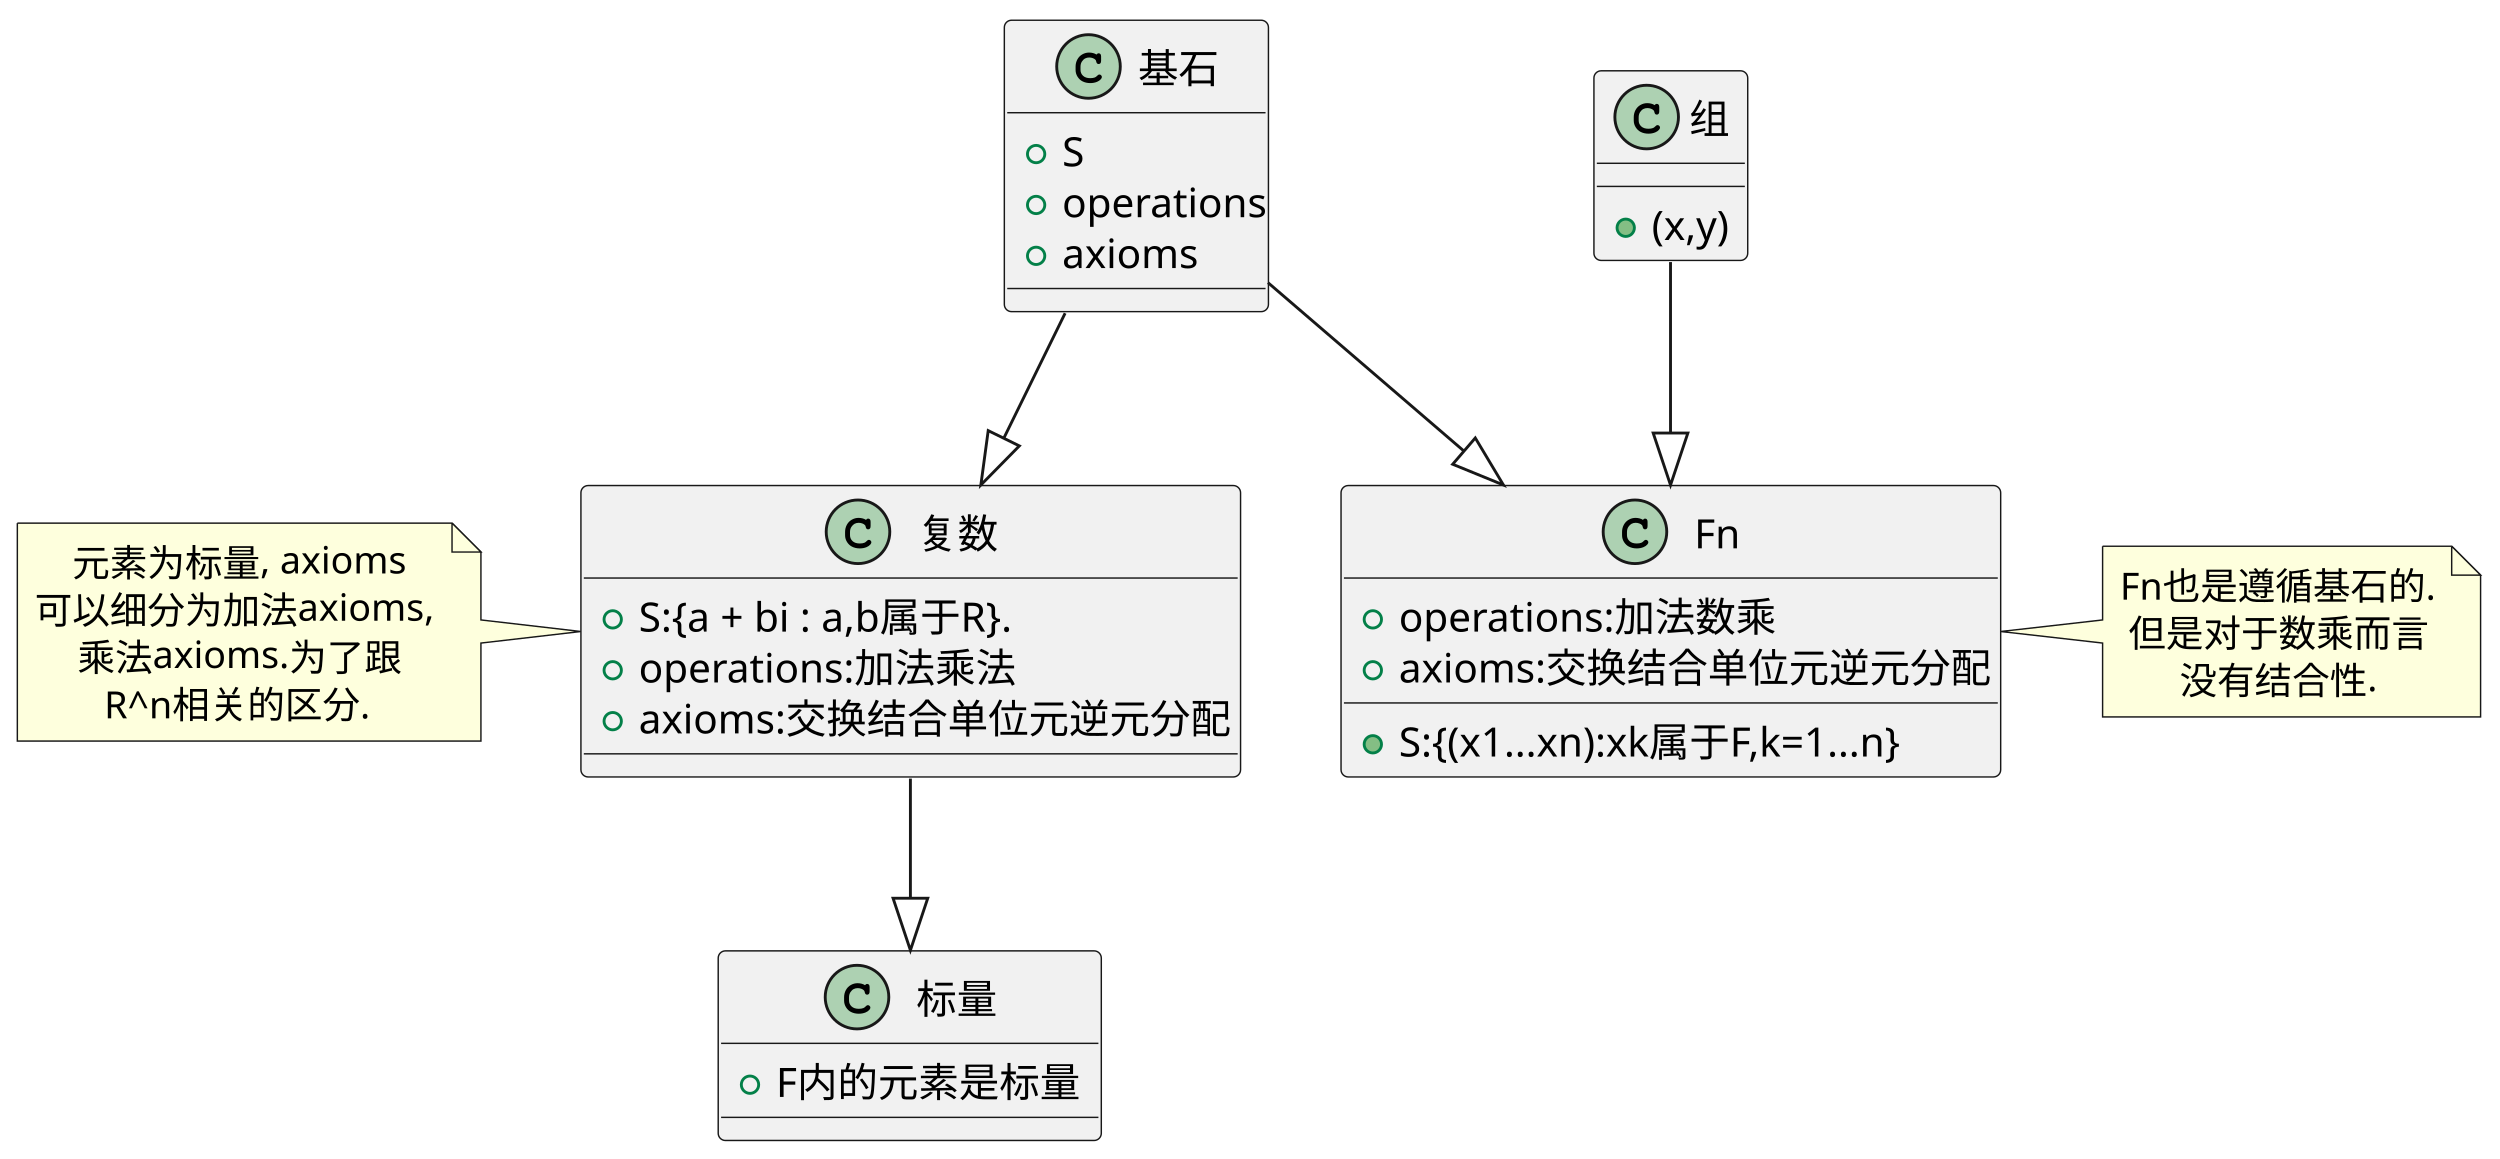
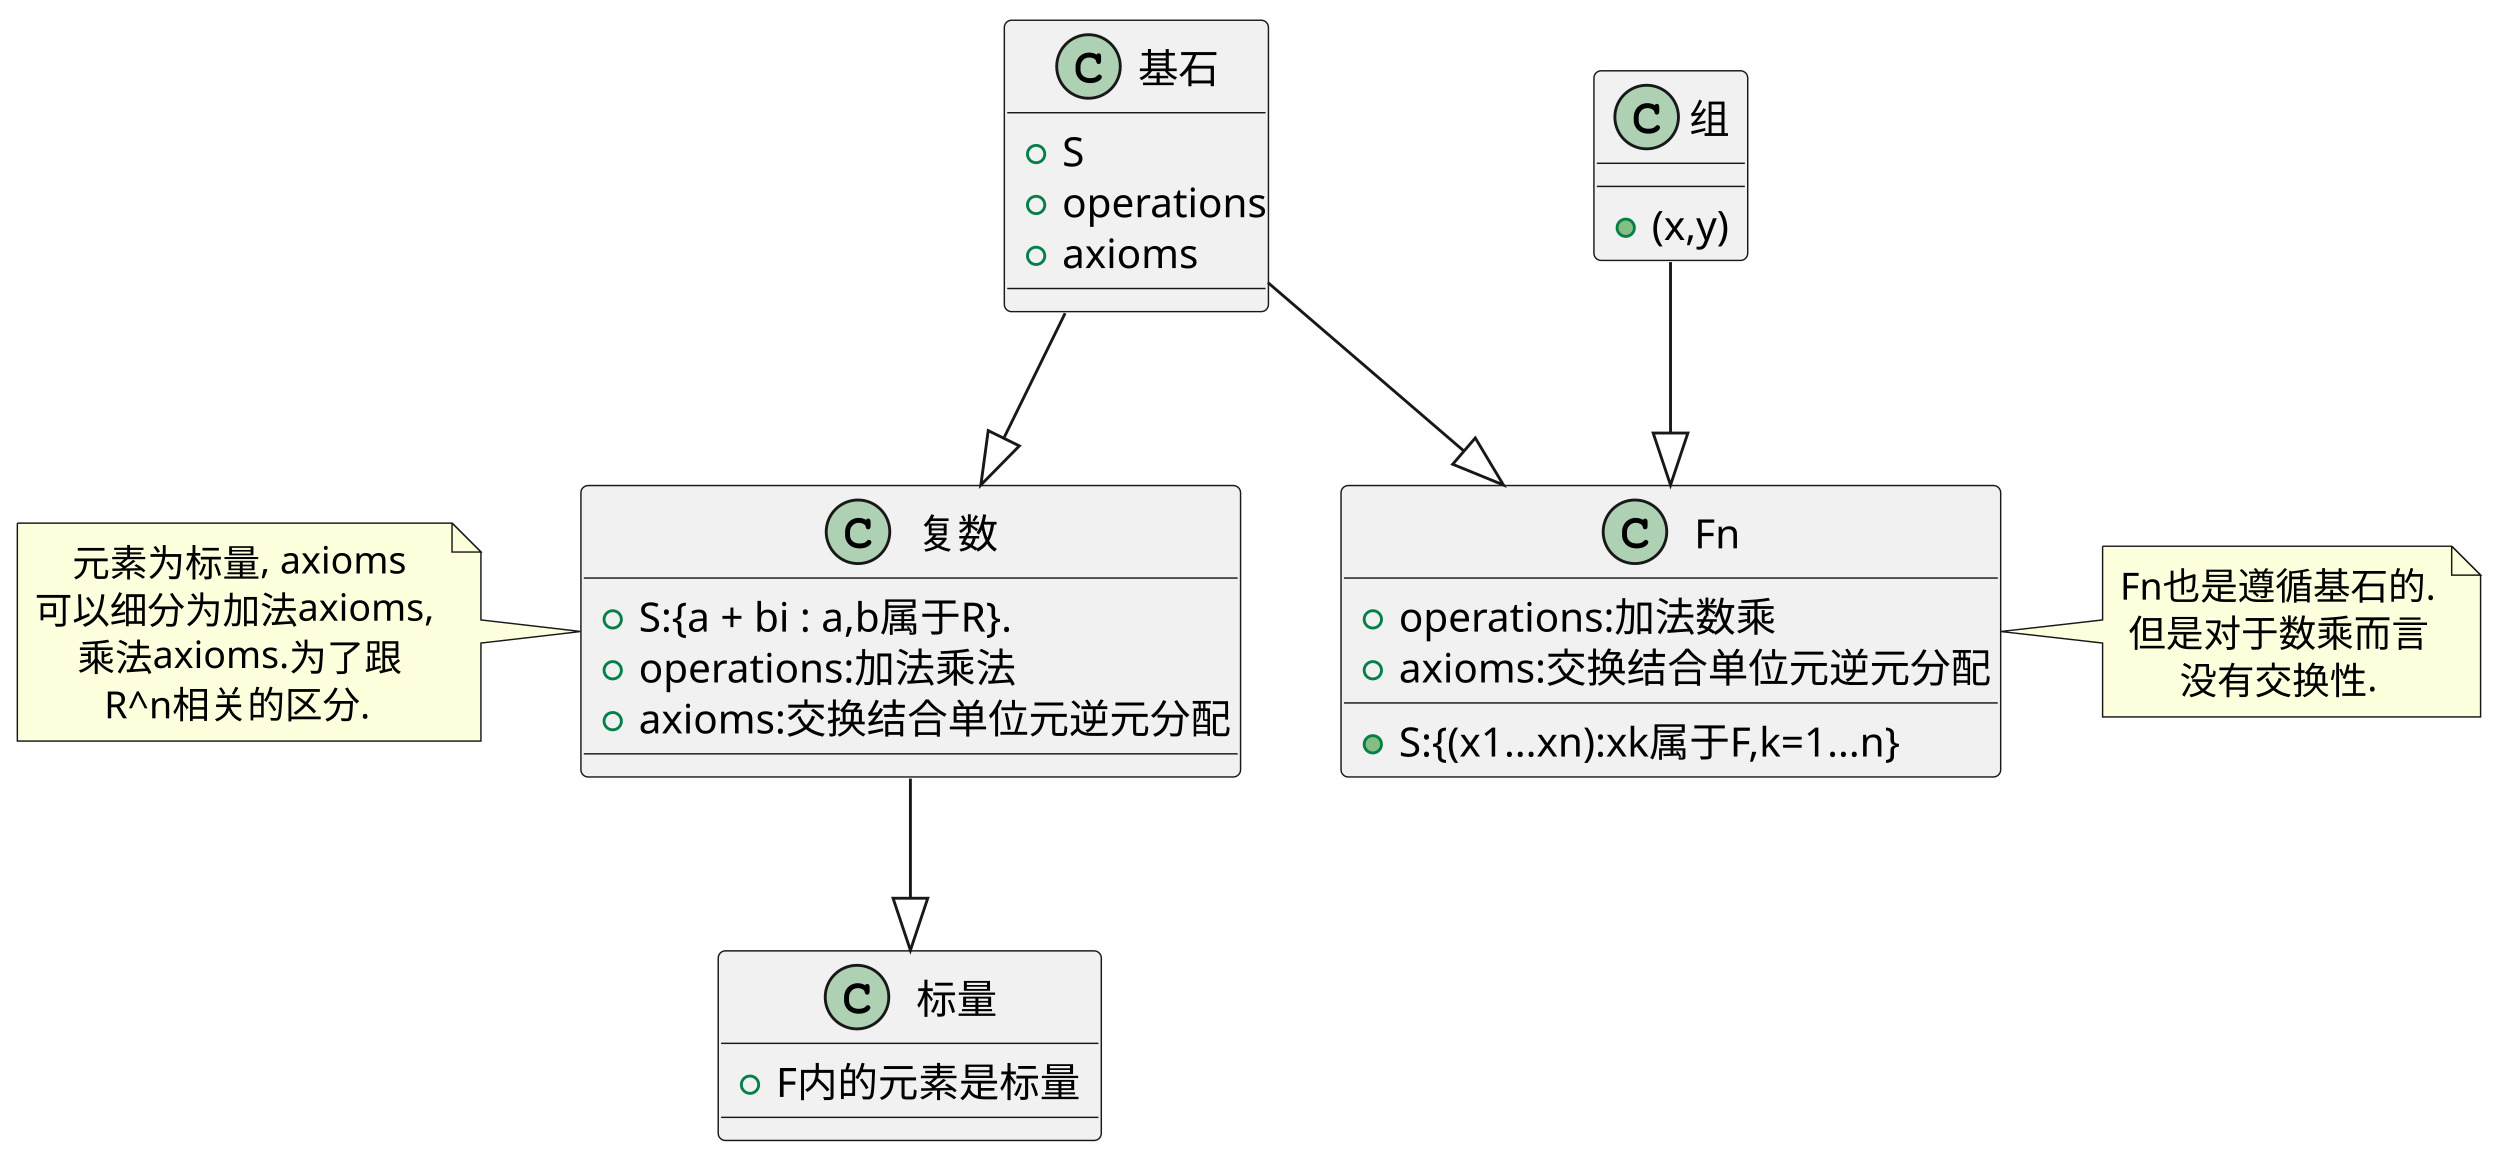
<svg xmlns="http://www.w3.org/2000/svg" contentStyleType="text/css" data-diagram-type="CLASS" height="401px" preserveAspectRatio="none" style="width:865px;height:401px;background:#FFFFFF;" version="1.1" viewBox="0 0 865 401" width="865px" zoomAndPan="magnify">
  <defs />
  <g>
    <g class="entity" data-entity="基石" data-source-line="4" data-uid="ent0002" id="entity_基石">
      <rect fill="#F1F1F1" height="100.828" rx="2.5" ry="2.5" style="stroke:#181818;stroke-width:0.5;" width="91.379" x="347.5" y="7" />
      <ellipse cx="376.62" cy="23" fill="#ADD1B2" rx="11" ry="11" style="stroke:#181818;stroke-width:1;" />
      <path d="M379.386,18.875 Q379.542,18.656 379.73,18.547 Q379.917,18.438 380.136,18.438 Q380.511,18.438 380.745,18.703 Q380.98,18.953 380.98,19.562 L380.98,21.016 Q380.98,21.625 380.745,21.891 Q380.511,22.156 380.136,22.156 Q379.792,22.156 379.589,21.953 Q379.386,21.766 379.277,21.25 Q379.23,20.891 379.042,20.703 Q378.714,20.328 378.105,20.109 Q377.495,19.891 376.87,19.891 Q376.105,19.891 375.464,20.219 Q374.839,20.547 374.339,21.297 Q373.855,22.047 373.855,23.078 L373.855,24.172 Q373.855,25.406 374.745,26.234 Q375.636,27.047 377.23,27.047 Q378.167,27.047 378.824,26.797 Q379.214,26.641 379.636,26.203 Q379.902,25.938 380.042,25.859 Q380.199,25.781 380.402,25.781 Q380.73,25.781 380.98,26.047 Q381.245,26.297 381.245,26.641 Q381.245,26.984 380.902,27.391 Q380.402,27.969 379.605,28.297 Q378.527,28.75 377.23,28.75 Q375.714,28.75 374.511,28.125 Q373.527,27.625 372.839,26.562 Q372.152,25.484 372.152,24.203 L372.152,23.047 Q372.152,21.719 372.761,20.578 Q373.386,19.422 374.48,18.812 Q375.574,18.188 376.808,18.188 Q377.542,18.188 378.183,18.359 Q378.839,18.516 379.386,18.875 Z " fill="#000000" />
      <text fill="#000000" font-family="sans-serif" font-size="14" lengthAdjust="spacing" textLength="28" x="393.758" y="28.729">基石</text>
      <line style="stroke:#181818;stroke-width:0.5;" x1="348.5" x2="437.879" y1="39" y2="39" />
      <ellipse cx="358.5" cy="53.305" fill="none" rx="3" ry="3" style="stroke:#038048;stroke-width:1;" />
      <text fill="#000000" font-family="sans-serif" font-size="14" lengthAdjust="spacing" textLength="9.338" x="367.5" y="57.533">S</text>
      <ellipse cx="358.5" cy="70.914" fill="none" rx="3" ry="3" style="stroke:#038048;stroke-width:1;" />
      <text fill="#000000" font-family="sans-serif" font-size="14" lengthAdjust="spacing" textLength="65.379" x="367.5" y="75.143">operations</text>
      <ellipse cx="358.5" cy="88.523" fill="none" rx="3" ry="3" style="stroke:#038048;stroke-width:1;" />
      <text fill="#000000" font-family="sans-serif" font-size="14" lengthAdjust="spacing" textLength="44.345" x="367.5" y="92.752">axioms</text>
      <line style="stroke:#181818;stroke-width:0.5;" x1="348.5" x2="437.879" y1="99.828" y2="99.828" />
    </g>
    <g class="entity" data-entity="复数" data-source-line="10" data-uid="ent0003" id="entity_复数">
      <rect fill="#F1F1F1" height="100.828" rx="2.5" ry="2.5" style="stroke:#181818;stroke-width:0.5;" width="228.234" x="201" y="168" />
      <ellipse cx="296.867" cy="184" fill="#ADD1B2" rx="11" ry="11" style="stroke:#181818;stroke-width:1;" />
      <path d="M299.633,179.875 Q299.789,179.656 299.977,179.547 Q300.164,179.438 300.383,179.438 Q300.758,179.438 300.992,179.703 Q301.227,179.953 301.227,180.562 L301.227,182.016 Q301.227,182.625 300.992,182.891 Q300.758,183.156 300.383,183.156 Q300.039,183.156 299.836,182.953 Q299.633,182.766 299.523,182.25 Q299.477,181.891 299.289,181.703 Q298.961,181.328 298.352,181.109 Q297.742,180.891 297.117,180.891 Q296.352,180.891 295.711,181.219 Q295.086,181.547 294.586,182.297 Q294.102,183.047 294.102,184.078 L294.102,185.172 Q294.102,186.406 294.992,187.234 Q295.883,188.047 297.477,188.047 Q298.414,188.047 299.07,187.797 Q299.461,187.641 299.883,187.203 Q300.148,186.938 300.289,186.859 Q300.445,186.781 300.648,186.781 Q300.977,186.781 301.227,187.047 Q301.492,187.297 301.492,187.641 Q301.492,187.984 301.148,188.391 Q300.648,188.969 299.852,189.297 Q298.773,189.75 297.477,189.75 Q295.961,189.75 294.758,189.125 Q293.773,188.625 293.086,187.562 Q292.398,186.484 292.398,185.203 L292.398,184.047 Q292.398,182.719 293.008,181.578 Q293.633,180.422 294.727,179.812 Q295.82,179.188 297.055,179.188 Q297.789,179.188 298.43,179.359 Q299.086,179.516 299.633,179.875 Z " fill="#000000" />
      <text fill="#000000" font-family="sans-serif" font-size="14" lengthAdjust="spacing" textLength="28" x="317.367" y="189.728">复数</text>
      <line style="stroke:#181818;stroke-width:0.5;" x1="202" x2="428.234" y1="200" y2="200" />
      <ellipse cx="212" cy="214.305" fill="none" rx="3" ry="3" style="stroke:#038048;stroke-width:1;" />
      <text fill="#000000" font-family="sans-serif" font-size="14" lengthAdjust="spacing" textLength="130.348" x="221" y="218.533">S:{a + bi : a,b属于R}.</text>
      <ellipse cx="212" cy="231.914" fill="none" rx="3" ry="3" style="stroke:#038048;stroke-width:1;" />
      <text fill="#000000" font-family="sans-serif" font-size="14" lengthAdjust="spacing" textLength="125.269" x="221" y="236.143">operations:加法乘法</text>
      <ellipse cx="212" cy="249.523" fill="none" rx="3" ry="3" style="stroke:#038048;stroke-width:1;" />
      <text fill="#000000" font-family="sans-serif" font-size="14" lengthAdjust="spacing" textLength="202.234" x="221" y="253.752">axioms:交换结合单位元逆元分配</text>
      <line style="stroke:#181818;stroke-width:0.5;" x1="202" x2="428.234" y1="260.828" y2="260.828" />
    </g>
    <g class="entity" data-entity="GMN4" data-source-line="17" data-uid="ent0005" id="entity_GMN4">
      <path d="M6,181 L6,256.406 A0,0 0 0 0 6,256.406 L166.401,256.406 A0,0 0 0 0 166.401,256.406 L166.401,222.5 L200.97,218.5 L166.401,214.5 L166.401,191 L156.401,181 L6,181 A0,0 0 0 0 6,181" fill="#FEFFDD" style="stroke:#181818;stroke-width:0.5;" />
      <path d="M156.401,181 L156.401,191 L166.401,191 L156.401,181" fill="#FEFFDD" style="stroke:#181818;stroke-width:0.5;" />
      <text fill="#000000" font-family="sans-serif" font-size="13" lengthAdjust="spacing" textLength="113.401" x="25" y="199.495">元素为标量, axioms</text>
      <text fill="#000000" font-family="sans-serif" font-size="13" lengthAdjust="spacing" textLength="135.789" x="12" y="215.847">可以细分为加法axioms,</text>
      <text fill="#000000" font-family="sans-serif" font-size="13" lengthAdjust="spacing" textLength="109.789" x="26.806" y="232.198">乘法axioms.为了跟</text>
      <text fill="#000000" font-family="sans-serif" font-size="13" lengthAdjust="spacing" textLength="91.33" x="36.035" y="248.55">R^n相关的区分.</text>
    </g>
    <g class="entity" data-entity="标量" data-source-line="23" data-uid="ent0007" id="entity_标量">
      <rect fill="#F1F1F1" height="65.609" rx="2.5" ry="2.5" style="stroke:#181818;stroke-width:0.5;" width="132.552" x="248.5" y="329" />
      <ellipse cx="296.526" cy="345" fill="#ADD1B2" rx="11" ry="11" style="stroke:#181818;stroke-width:1;" />
      <path d="M299.291,340.875 Q299.448,340.656 299.635,340.547 Q299.823,340.438 300.041,340.438 Q300.416,340.438 300.651,340.703 Q300.885,340.953 300.885,341.562 L300.885,343.016 Q300.885,343.625 300.651,343.891 Q300.416,344.156 300.041,344.156 Q299.698,344.156 299.495,343.953 Q299.291,343.766 299.182,343.25 Q299.135,342.891 298.948,342.703 Q298.62,342.328 298.01,342.109 Q297.401,341.891 296.776,341.891 Q296.01,341.891 295.37,342.219 Q294.745,342.547 294.245,343.297 Q293.76,344.047 293.76,345.078 L293.76,346.172 Q293.76,347.406 294.651,348.234 Q295.541,349.047 297.135,349.047 Q298.073,349.047 298.729,348.797 Q299.12,348.641 299.541,348.203 Q299.807,347.938 299.948,347.859 Q300.104,347.781 300.307,347.781 Q300.635,347.781 300.885,348.047 Q301.151,348.297 301.151,348.641 Q301.151,348.984 300.807,349.391 Q300.307,349.969 299.51,350.297 Q298.432,350.75 297.135,350.75 Q295.62,350.75 294.416,350.125 Q293.432,349.625 292.745,348.562 Q292.057,347.484 292.057,346.203 L292.057,345.047 Q292.057,343.719 292.666,342.578 Q293.291,341.422 294.385,340.812 Q295.479,340.188 296.713,340.188 Q297.448,340.188 298.088,340.359 Q298.745,340.516 299.291,340.875 Z " fill="#000000" />
      <text fill="#000000" font-family="sans-serif" font-size="14" lengthAdjust="spacing" textLength="28" x="317.026" y="350.728">标量</text>
      <line style="stroke:#181818;stroke-width:0.5;" x1="249.5" x2="380.052" y1="361" y2="361" />
      <ellipse cx="259.5" cy="375.305" fill="none" rx="3" ry="3" style="stroke:#038048;stroke-width:1;" />
      <text fill="#000000" font-family="sans-serif" font-size="14" lengthAdjust="spacing" textLength="106.552" x="268.5" y="379.533">F内的元素是标量</text>
      <line style="stroke:#181818;stroke-width:0.5;" x1="249.5" x2="380.052" y1="386.609" y2="386.609" />
    </g>
    <g class="entity" data-entity="组" data-source-line="27" data-uid="ent0008" id="entity_组">
      <rect fill="#F1F1F1" height="65.609" rx="2.5" ry="2.5" style="stroke:#181818;stroke-width:0.5;" width="53.214" x="551.5" y="24.5" />
      <ellipse cx="569.746" cy="40.5" fill="#ADD1B2" rx="11" ry="11" style="stroke:#181818;stroke-width:1;" />
      <path d="M572.512,36.375 Q572.668,36.156 572.856,36.047 Q573.043,35.938 573.262,35.938 Q573.637,35.938 573.871,36.203 Q574.106,36.453 574.106,37.062 L574.106,38.516 Q574.106,39.125 573.871,39.391 Q573.637,39.656 573.262,39.656 Q572.918,39.656 572.715,39.453 Q572.512,39.266 572.403,38.75 Q572.356,38.391 572.168,38.203 Q571.84,37.828 571.231,37.609 Q570.621,37.391 569.996,37.391 Q569.231,37.391 568.59,37.719 Q567.965,38.047 567.465,38.797 Q566.981,39.547 566.981,40.578 L566.981,41.672 Q566.981,42.906 567.871,43.734 Q568.762,44.547 570.356,44.547 Q571.293,44.547 571.949,44.297 Q572.34,44.141 572.762,43.703 Q573.028,43.438 573.168,43.359 Q573.324,43.281 573.528,43.281 Q573.856,43.281 574.106,43.547 Q574.371,43.797 574.371,44.141 Q574.371,44.484 574.028,44.891 Q573.528,45.469 572.731,45.797 Q571.653,46.25 570.356,46.25 Q568.84,46.25 567.637,45.625 Q566.653,45.125 565.965,44.062 Q565.278,42.984 565.278,41.703 L565.278,40.547 Q565.278,39.219 565.887,38.078 Q566.512,36.922 567.606,36.312 Q568.699,35.688 569.934,35.688 Q570.668,35.688 571.309,35.859 Q571.965,36.016 572.512,36.375 Z " fill="#000000" />
      <text fill="#000000" font-family="sans-serif" font-size="14" lengthAdjust="spacing" textLength="14" x="584.468" y="46.228">组</text>
      <line style="stroke:#181818;stroke-width:0.5;" x1="552.5" x2="603.714" y1="56.5" y2="56.5" />
      <line style="stroke:#181818;stroke-width:0.5;" x1="552.5" x2="603.714" y1="64.5" y2="64.5" />
      <ellipse cx="562.5" cy="78.805" fill="#84BE84" rx="3" ry="3" style="stroke:#038048;stroke-width:1;" />
      <text fill="#000000" font-family="sans-serif" font-size="14" lengthAdjust="spacing" textLength="27.214" x="571.5" y="83.033">(x,y)</text>
    </g>
    <g class="entity" data-entity="Fn" data-source-line="31" data-uid="ent0009" id="entity_Fn">
      <rect fill="#F1F1F1" height="100.828" rx="2.5" ry="2.5" style="stroke:#181818;stroke-width:0.5;" width="228.234" x="464" y="168" />
      <ellipse cx="565.698" cy="184" fill="#ADD1B2" rx="11" ry="11" style="stroke:#181818;stroke-width:1;" />
      <path d="M568.464,179.875 Q568.62,179.656 568.808,179.547 Q568.995,179.438 569.214,179.438 Q569.589,179.438 569.823,179.703 Q570.058,179.953 570.058,180.562 L570.058,182.016 Q570.058,182.625 569.823,182.891 Q569.589,183.156 569.214,183.156 Q568.87,183.156 568.667,182.953 Q568.464,182.766 568.355,182.25 Q568.308,181.891 568.12,181.703 Q567.792,181.328 567.183,181.109 Q566.573,180.891 565.948,180.891 Q565.183,180.891 564.542,181.219 Q563.917,181.547 563.417,182.297 Q562.933,183.047 562.933,184.078 L562.933,185.172 Q562.933,186.406 563.823,187.234 Q564.714,188.047 566.308,188.047 Q567.245,188.047 567.901,187.797 Q568.292,187.641 568.714,187.203 Q568.98,186.938 569.12,186.859 Q569.276,186.781 569.48,186.781 Q569.808,186.781 570.058,187.047 Q570.323,187.297 570.323,187.641 Q570.323,187.984 569.98,188.391 Q569.48,188.969 568.683,189.297 Q567.605,189.75 566.308,189.75 Q564.792,189.75 563.589,189.125 Q562.605,188.625 561.917,187.562 Q561.23,186.484 561.23,185.203 L561.23,184.047 Q561.23,182.719 561.839,181.578 Q562.464,180.422 563.558,179.812 Q564.651,179.188 565.886,179.188 Q566.62,179.188 567.261,179.359 Q567.917,179.516 568.464,179.875 Z " fill="#000000" />
      <text fill="#000000" font-family="sans-serif" font-size="14" lengthAdjust="spacing" textLength="16.338" x="586.198" y="189.728">Fn</text>
      <line style="stroke:#181818;stroke-width:0.5;" x1="465" x2="691.234" y1="200" y2="200" />
      <ellipse cx="475" cy="214.305" fill="none" rx="3" ry="3" style="stroke:#038048;stroke-width:1;" />
      <text fill="#000000" font-family="sans-serif" font-size="14" lengthAdjust="spacing" textLength="125.269" x="484" y="218.533">operations:加法数乘</text>
      <ellipse cx="475" cy="231.914" fill="none" rx="3" ry="3" style="stroke:#038048;stroke-width:1;" />
      <text fill="#000000" font-family="sans-serif" font-size="14" lengthAdjust="spacing" textLength="202.234" x="484" y="236.143">axioms:交换结合单位元逆元分配</text>
      <line style="stroke:#181818;stroke-width:0.5;" x1="465" x2="691.234" y1="243.219" y2="243.219" />
      <ellipse cx="475" cy="257.523" fill="#84BE84" rx="3" ry="3" style="stroke:#038048;stroke-width:1;" />
      <text fill="#000000" font-family="sans-serif" font-size="14" lengthAdjust="spacing" textLength="173.893" x="484" y="261.752">S:{(x1...xn):xk属于F,k=1...n}</text>
    </g>
    <g class="entity" data-entity="GMN10" data-source-line="38" data-uid="ent0011" id="entity_GMN10">
      <path d="M727.5,189 L727.5,214.5 L692.22,218.5 L727.5,222.5 L727.5,248.055 A0,0 0 0 0 727.5,248.055 L858.283,248.055 A0,0 0 0 0 858.283,248.055 L858.283,199 L848.283,189 L727.5,189 A0,0 0 0 0 727.5,189" fill="#FEFFDD" style="stroke:#181818;stroke-width:0.5;" />
      <path d="M848.283,189 L848.283,199 L858.283,199 L848.283,189" fill="#FEFFDD" style="stroke:#181818;stroke-width:0.5;" />
      <text fill="#000000" font-family="sans-serif" font-size="13" lengthAdjust="spacing" textLength="109.783" x="733.5" y="207.495">Fn也是遵循基石的.</text>
      <text fill="#000000" font-family="sans-serif" font-size="13" lengthAdjust="spacing" textLength="104" x="736.391" y="223.847">但是对于数乘而言</text>
-       <text fill="#000000" font-family="sans-serif" font-size="13" lengthAdjust="spacing" textLength="68.612" x="754.085" y="240.198">没有结合性.</text>
+       <text fill="#000000" font-family="sans-serif" font-size="13" lengthAdjust="spacing" textLength="68.612" x="754.085" y="240.198">没有交换性.</text>
    </g>
    <g class="link" data-entity-1="基石" data-entity-2="复数" data-source-line="43" data-uid="lnk13" id="link_基石_复数">
      <path codeLine="43" d="M368.53,108.37 C359.24,127.32 356.587,132.719 347.307,151.639" fill="none" id="基石-to-复数" style="stroke:#181818;stroke-width:1;" />
      <polygon fill="none" points="339.38,167.8,352.693,154.281,341.92,148.997,339.38,167.8" style="stroke:#181818;stroke-width:1;" />
    </g>
    <g class="link" data-entity-1="复数" data-entity-2="标量" data-source-line="44" data-uid="lnk14" id="link_复数_标量">
      <path codeLine="44" d="M315,269.39 C315,289.12 315,293.23 315,310.79" fill="none" id="复数-to-标量" style="stroke:#181818;stroke-width:1;" />
      <polygon fill="none" points="315,328.79,321,310.79,309,310.79,315,328.79" style="stroke:#181818;stroke-width:1;" />
    </g>
    <g class="link" data-entity-1="基石" data-entity-2="Fn" data-source-line="45" data-uid="lnk15" id="link_基石_Fn">
      <path codeLine="45" d="M438.73,97.8 C463.34,118.95 480.286,133.531 506.536,156.081" fill="none" id="基石-to-Fn" style="stroke:#181818;stroke-width:1;" />
      <polygon fill="none" points="520.19,167.81,510.446,151.53,502.627,160.632,520.19,167.81" style="stroke:#181818;stroke-width:1;" />
    </g>
    <g class="link" data-entity-1="组" data-entity-2="Fn" data-source-line="46" data-uid="lnk16" id="link_组_Fn">
      <path codeLine="46" d="M578,90.68 C578,112.82 578,124.66 578,149.83" fill="none" id="组-to-Fn" style="stroke:#181818;stroke-width:1;" />
      <polygon fill="none" points="578,167.83,584,149.83,572,149.83,578,167.83" style="stroke:#181818;stroke-width:1;" />
    </g>
  </g>
</svg>
